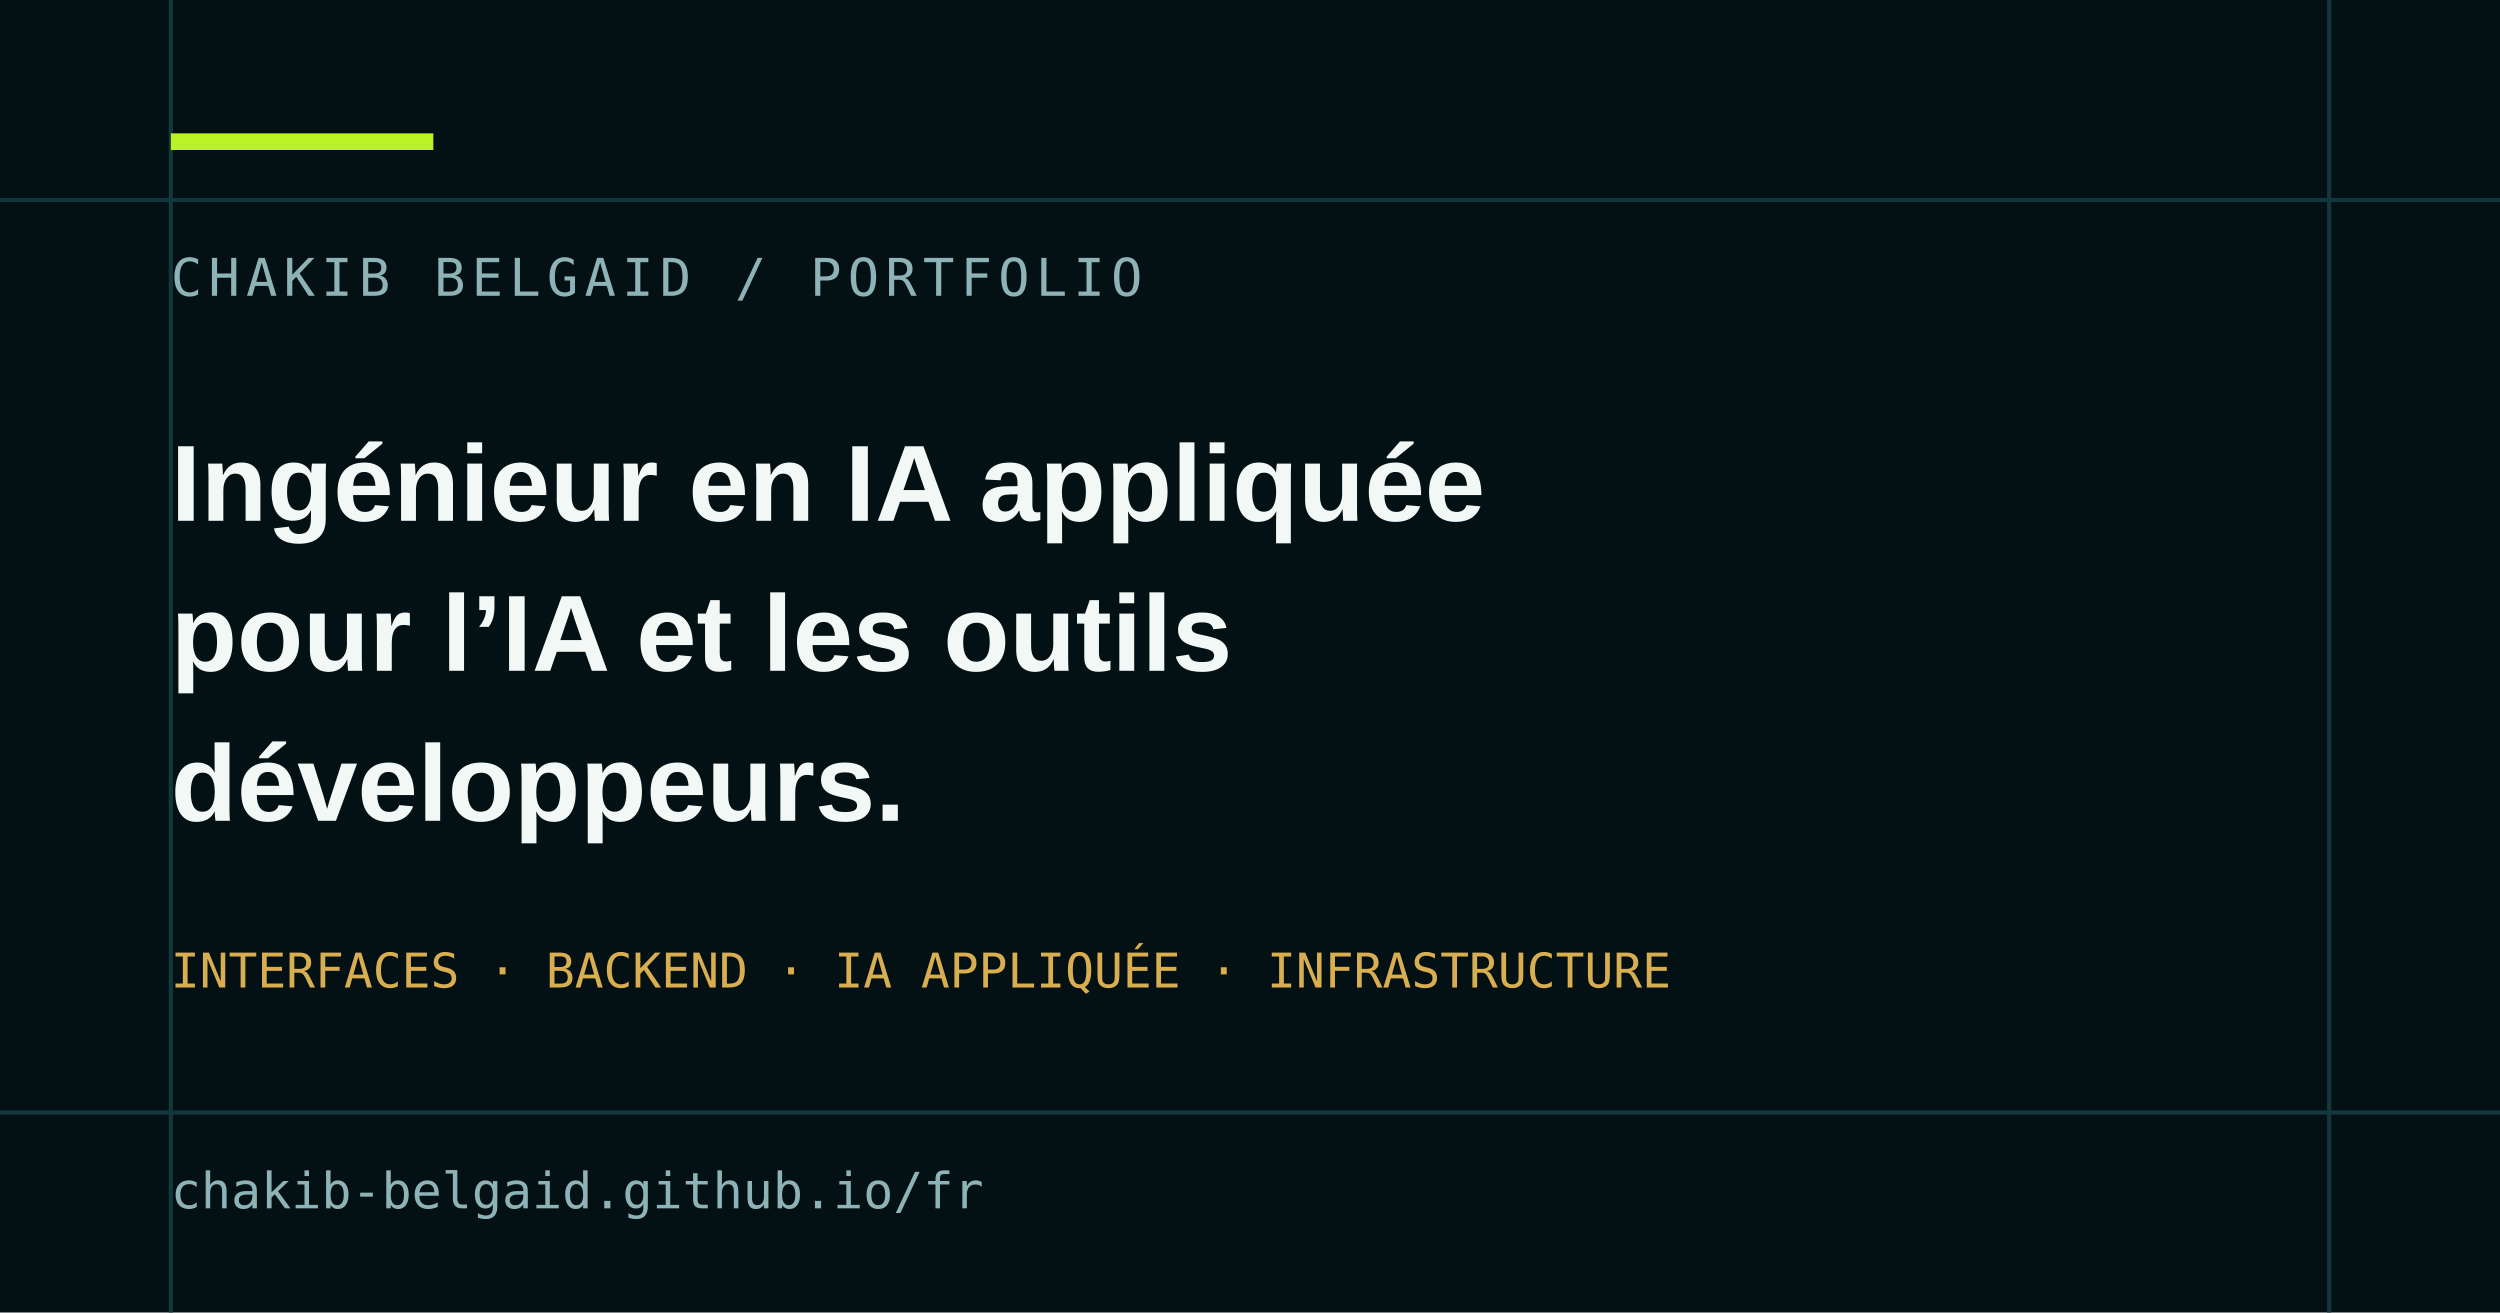
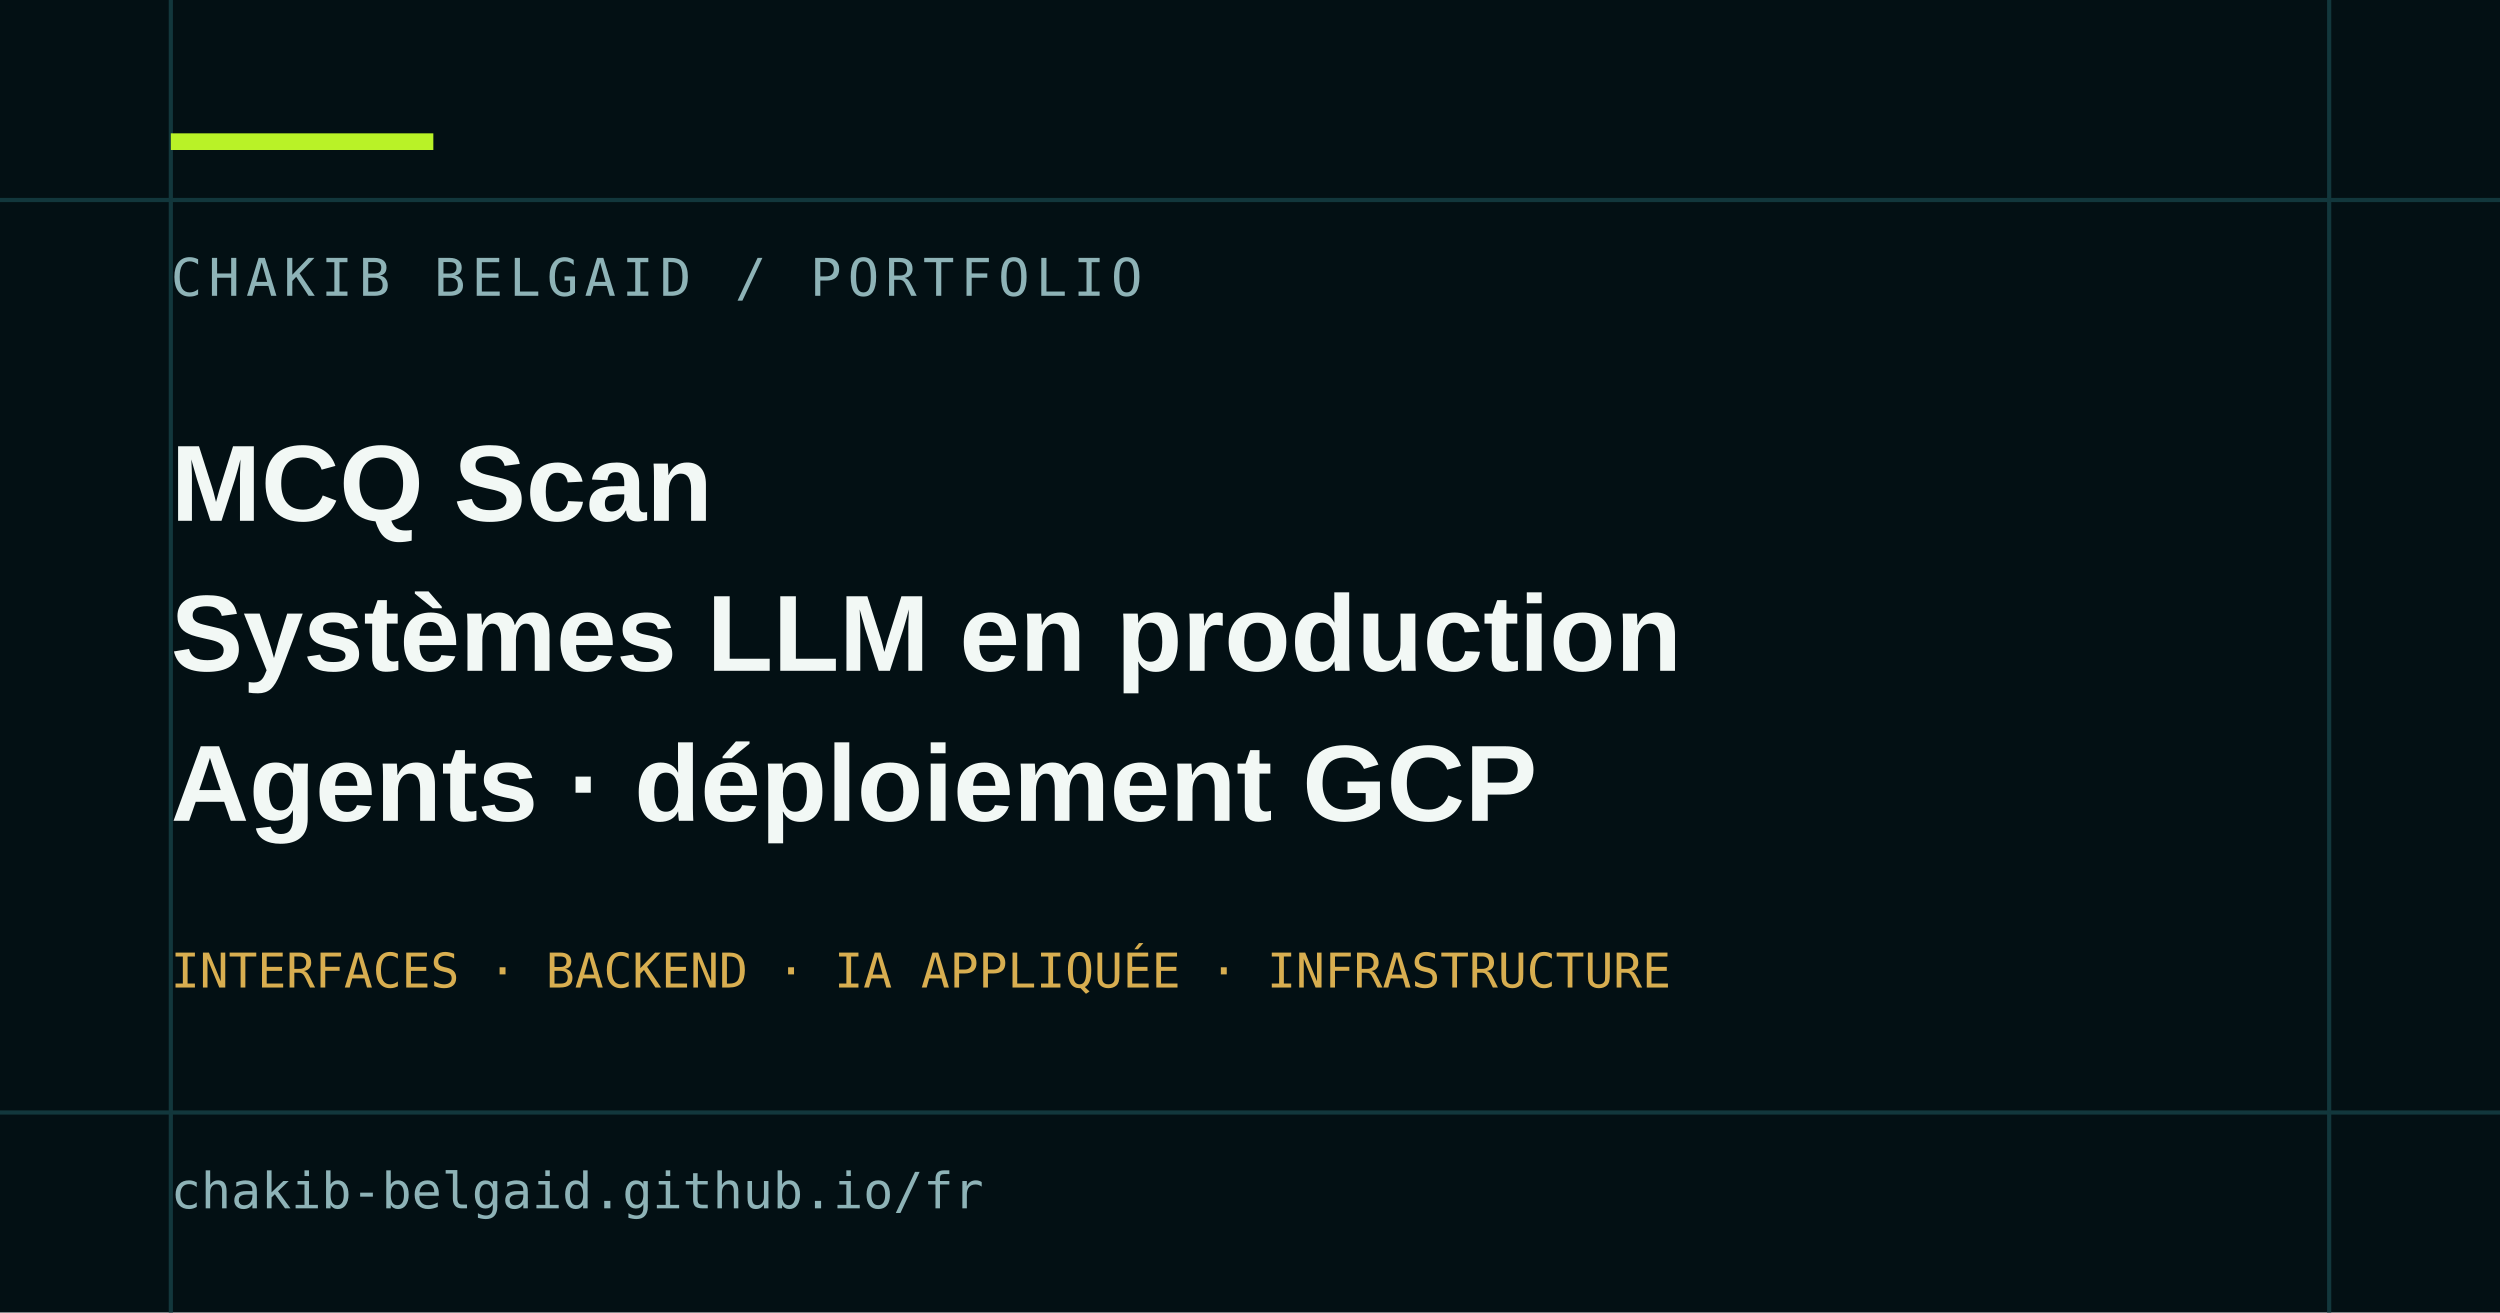
<svg xmlns="http://www.w3.org/2000/svg" width="1200" height="630" viewBox="0 0 1200 630" role="img" aria-labelledby="title desc">
  <rect width="1200" height="630" fill="#031014" />
  <path d="M0 96H1200M0 534H1200M82 0V630M1118 0V630" stroke="#12373c" stroke-width="2" />
  <rect x="82" y="64" width="126" height="8" fill="#b9f227" />
  <text x="82" y="142" fill="#8eb3b7" font-family="'IBM Plex Mono',monospace" font-size="25" letter-spacing="3">CHAKIB BELGAID / PORTFOLIO</text>
-   <text x="82" y="250" fill="#f2f8f5" font-family="Arial,sans-serif" font-size="52" font-weight="700">Ingénieur en IA appliquée</text>
-   <text x="82" y="322" fill="#f2f8f5" font-family="Arial,sans-serif" font-size="52" font-weight="700">pour l’IA et les outils</text>
-   <text x="82" y="394" fill="#f2f8f5" font-family="Arial,sans-serif" font-size="52" font-weight="700">développeurs.</text>
+   <text x="82" y="250" fill="#f2f8f5" font-family="Arial,sans-serif" font-size="52" font-weight="700">MCQ Scan</text>
+   <text x="82" y="322" fill="#f2f8f5" font-family="Arial,sans-serif" font-size="52" font-weight="700">Systèmes LLM en production</text>
+   <text x="82" y="394" fill="#f2f8f5" font-family="Arial,sans-serif" font-size="52" font-weight="700">Agents · déploiement GCP</text>
  <text x="82" y="474" fill="#d8ae50" font-family="'IBM Plex Mono',monospace" font-size="23">INTERFACES · BACKEND · IA APPLIQUÉE · INFRASTRUCTURE</text>
  <text x="82" y="580" fill="#8eb3b7" font-family="'IBM Plex Mono',monospace" font-size="24">chakib-belgaid.github.io/fr</text>
</svg>
